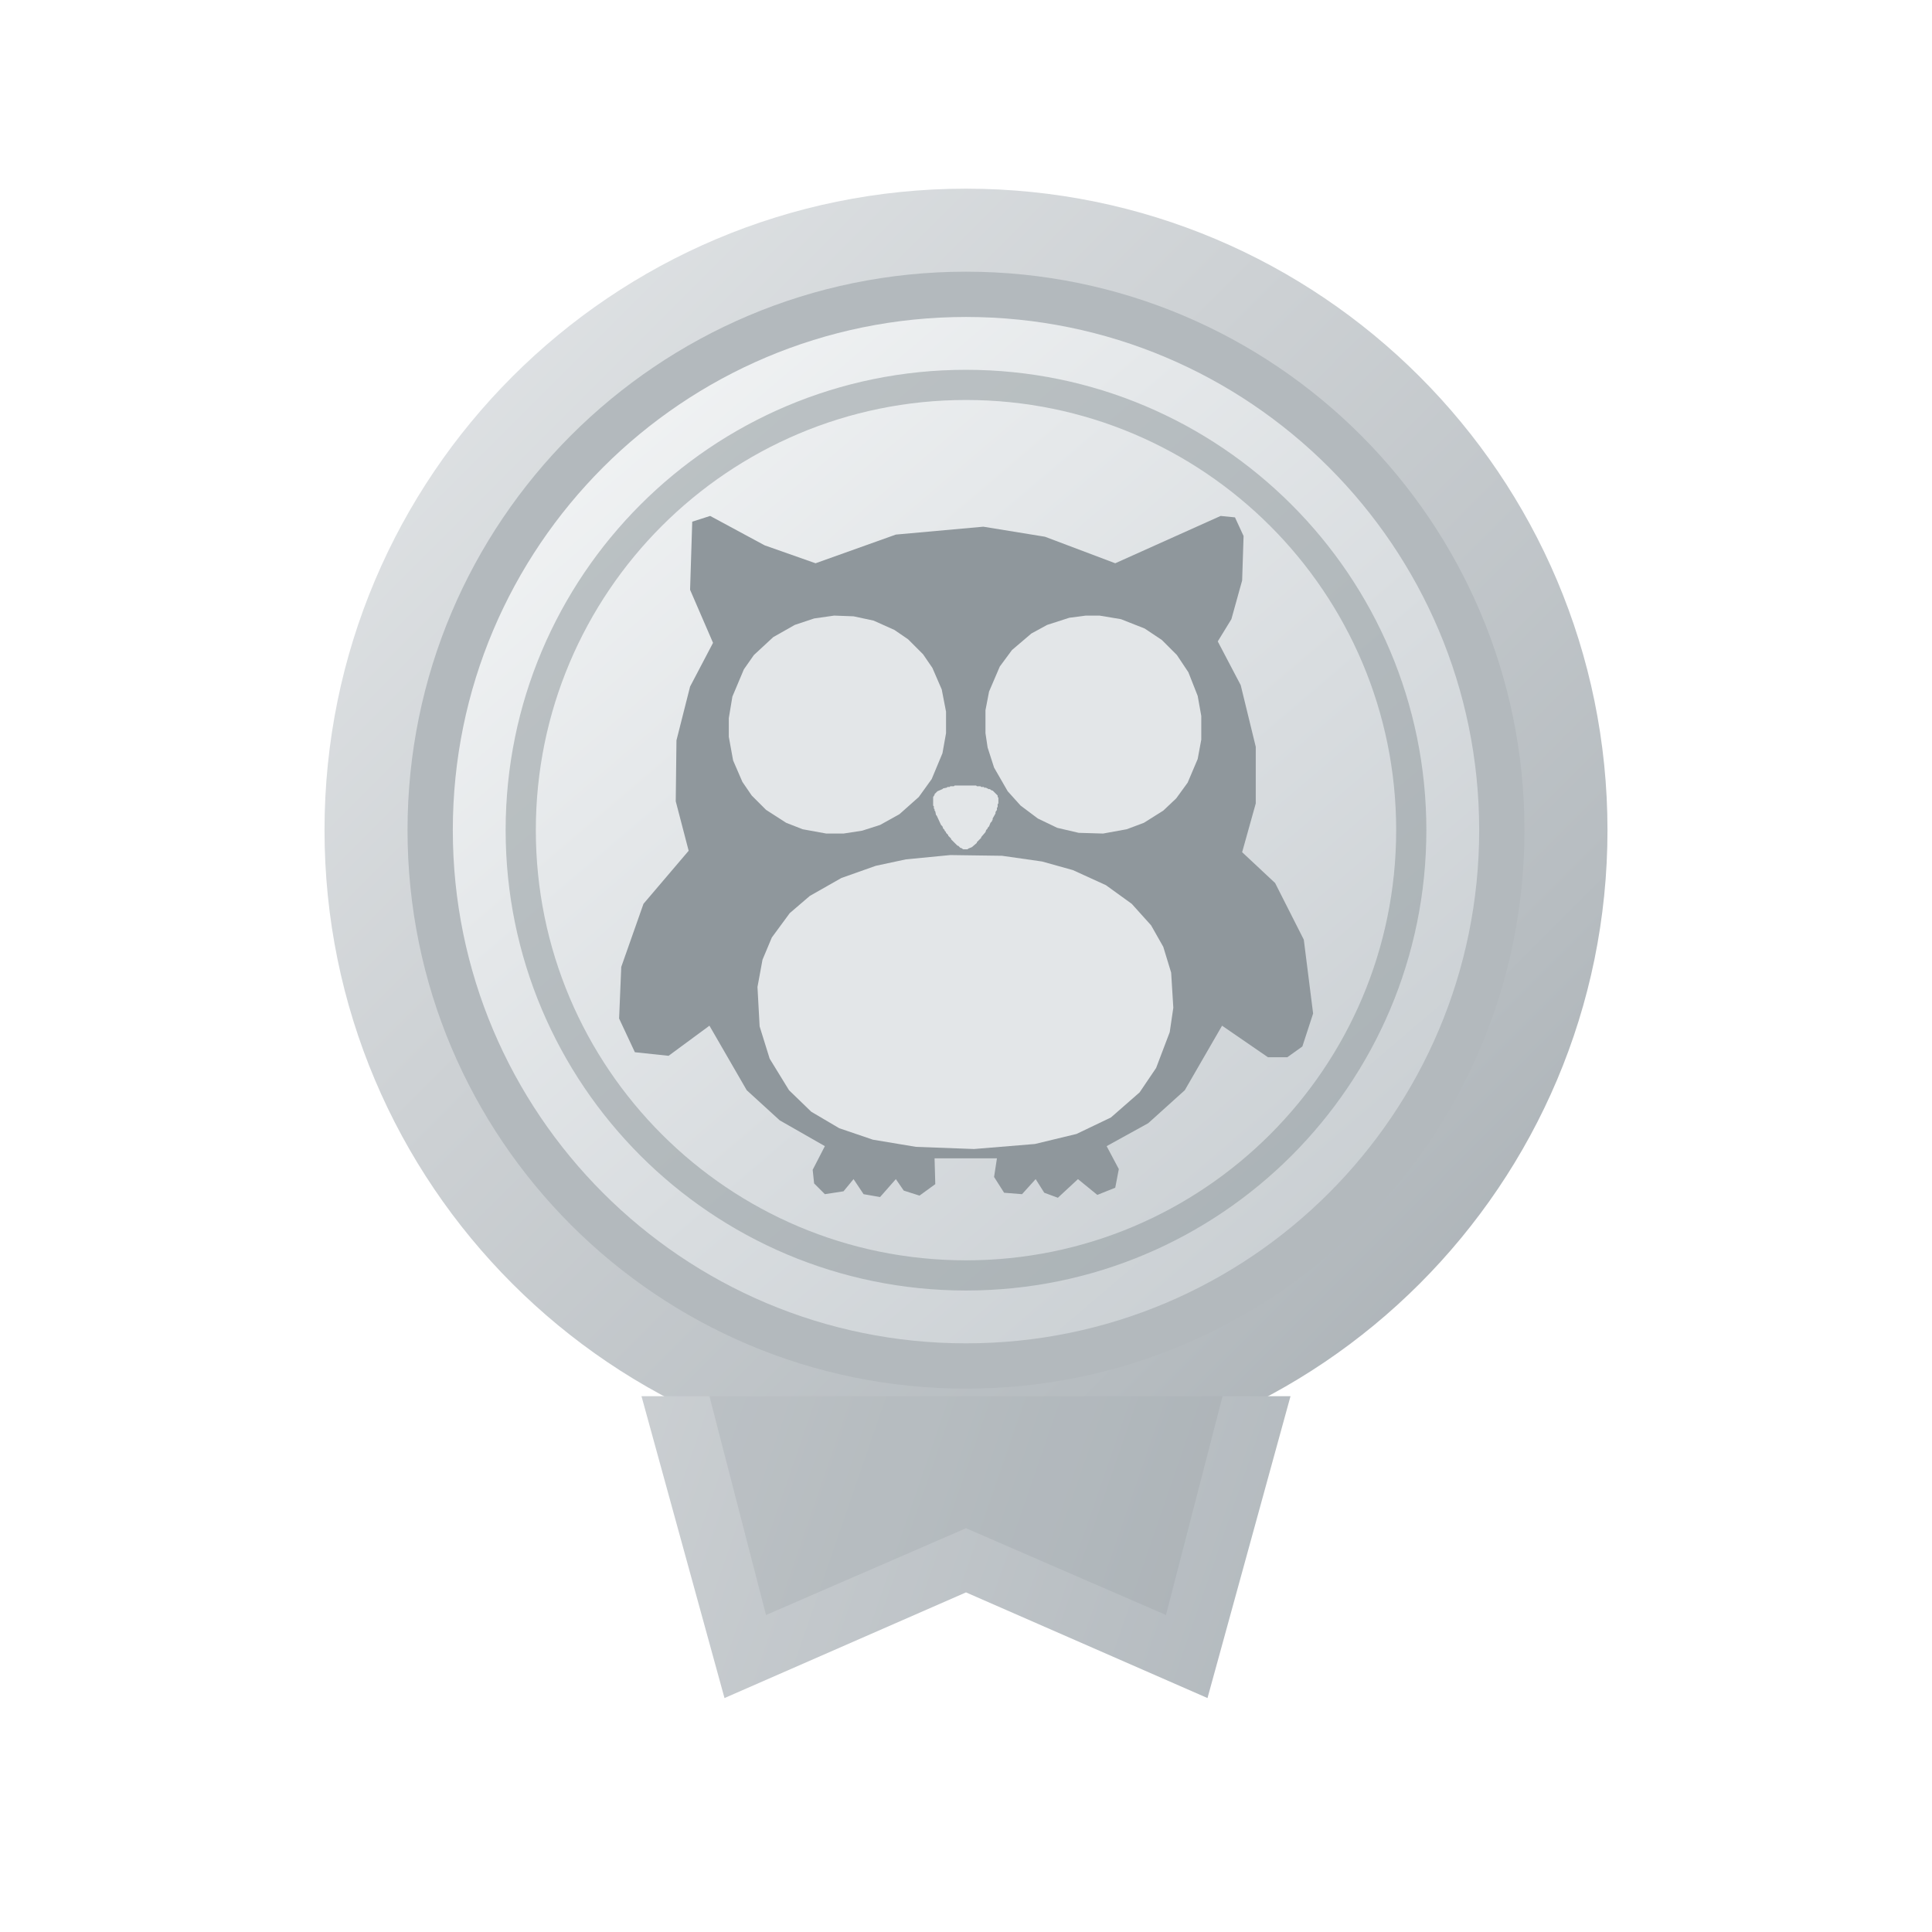
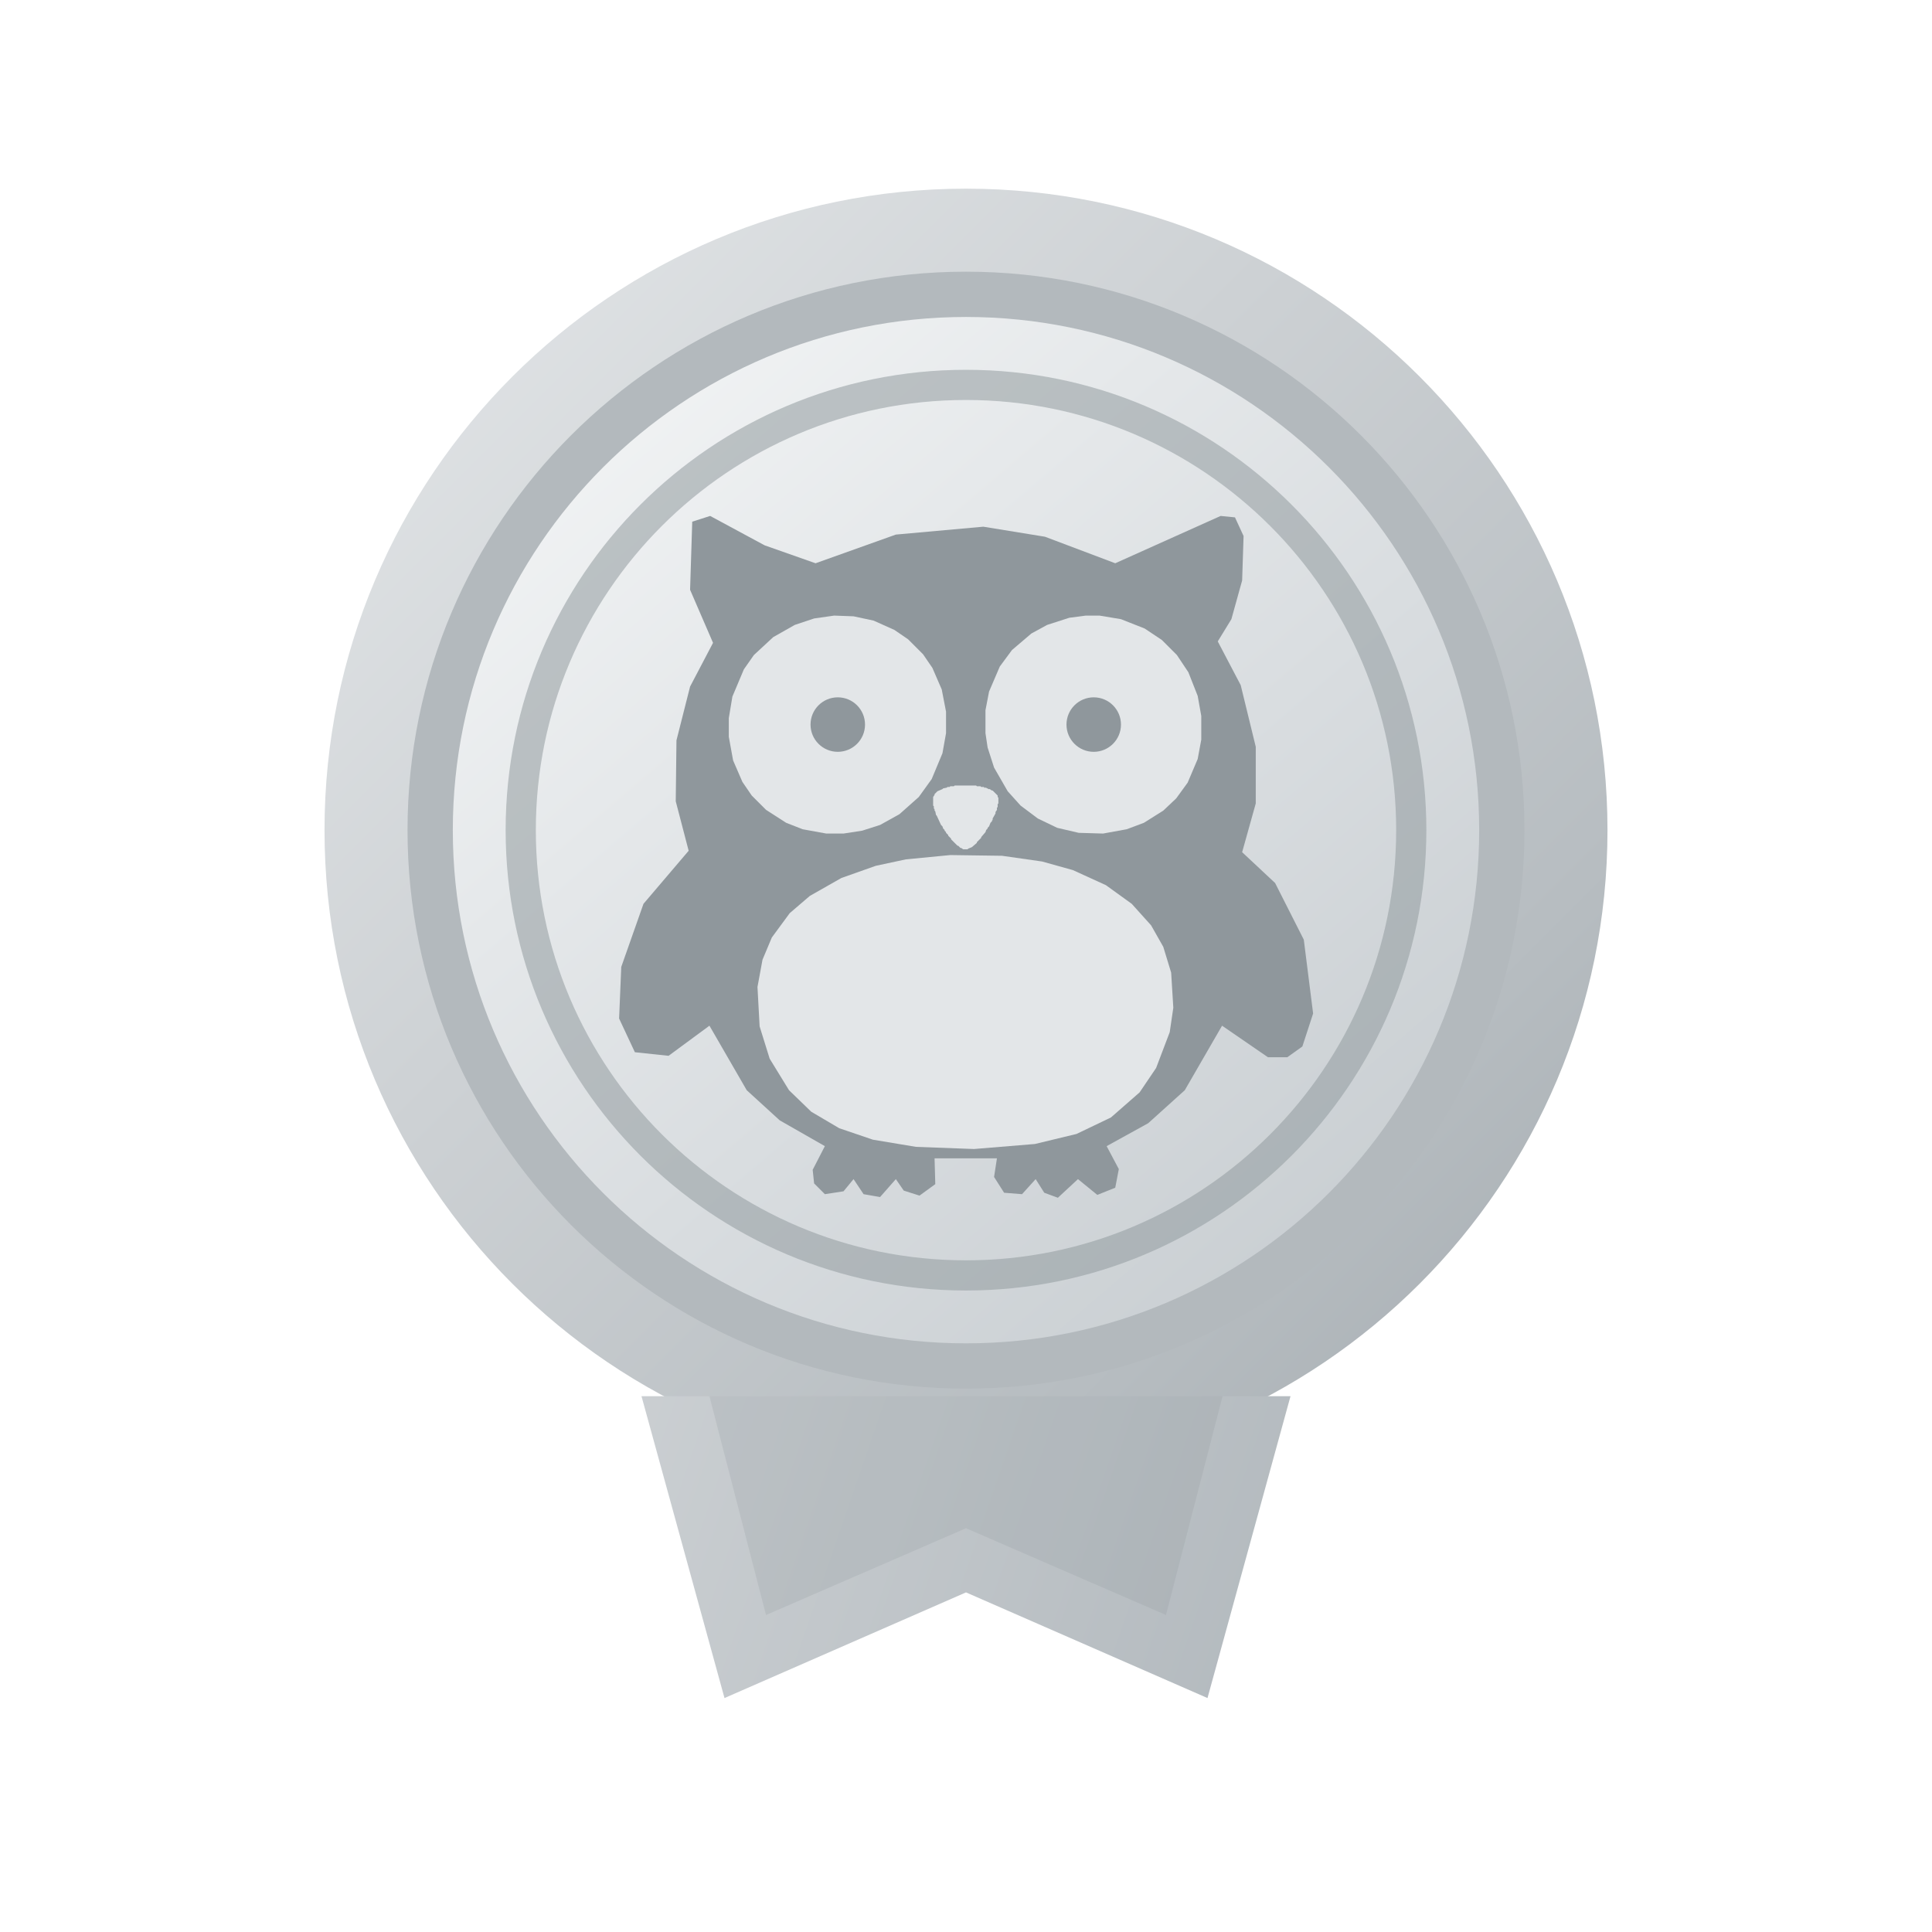
<svg xmlns="http://www.w3.org/2000/svg" width="512" height="512" viewBox="0 0 512 512" fill="none">
  <defs>
    <linearGradient id="metalOuter" x1="80" y1="80" x2="432" y2="432" gradientUnits="userSpaceOnUse">
      <stop offset="0%" stop-color="#E3E6E8" />
      <stop offset="35%" stop-color="#CDD1D4" />
      <stop offset="70%" stop-color="#B7BDC1" />
      <stop offset="100%" stop-color="#9FA6AB" />
    </linearGradient>
    <linearGradient id="metalInner" x1="140" y1="120" x2="372" y2="392" gradientUnits="userSpaceOnUse">
      <stop offset="0%" stop-color="#F1F3F4" />
      <stop offset="50%" stop-color="#D9DDE0" />
      <stop offset="100%" stop-color="#C2C8CC" />
    </linearGradient>
    <linearGradient id="ribbonRed" x1="140" y1="390" x2="372" y2="470" gradientUnits="userSpaceOnUse">
      <stop offset="0%" stop-color="#CDD1D4" />
      <stop offset="100%" stop-color="#AEB5BA" />
    </linearGradient>
  </defs>
  <g id="badge-root">
    <circle id="badge-outer-ring" cx="256" cy="220" r="170" fill="url(#metalOuter)" />
    <circle id="badge-mid-ring" cx="256" cy="220" r="148" fill="#B3B9BD" />
    <circle id="badge-inner-ring" cx="256" cy="220" r="136" fill="url(#metalInner)" />
    <circle id="badge-content-border" cx="256" cy="220" r="118" fill="none" stroke="#929A9F" stroke-opacity="0.55" stroke-width="8" />
    <g id="badge-ribbon">
      <path d="M170 370H342L320 450L256 422L192 450L170 370Z" fill="url(#ribbonRed)" />
      <path d="M188 370H324L309 428L256 405L203 428L188 370Z" fill="#8F979C" opacity="0.22" />
    </g>
    <g id="badge-content">
      <g transform="translate(136.9 105.0) scale(0.19)">
        <path fill="#8F979C" d="M 245 175 L 242 270 L 274 344 L 242 405 L 223 480 L 222 565 L 240 634 L 177 708 L 146 796 L 143 868 L 165 915 L 212 920 L 269 878 L 321 968 L 367 1010 L 430 1046 L 413 1079 L 415 1098 L 430 1113 L 456 1109 L 470 1092 L 484 1113 L 507 1117 L 529 1092 L 540 1108 L 562 1115 L 584 1099 L 583 1063 L 670 1063 L 666 1089 L 680 1111 L 705 1113 L 724 1092 L 736 1111 L 755 1118 L 783 1092 L 810 1114 L 835 1104 L 840 1078 L 823 1046 L 881 1014 L 932 968 L 984 878 L 1048 922 L 1075 922 L 1096 907 L 1111 861 L 1098 758 L 1058 679 L 1012 636 L 1031 568 L 1031 489 L 1010 403 L 978 342 L 997 311 L 1012 257 L 1014 195 L 1002 169 L 982 167 L 835 233 L 737 196 L 651 182 L 529 193 L 417 233 L 346 208 L 270 167 Z" />
        <path fill="#E3E6E8" d="M 356 755 L 343 786 L 336 824 L 339 879 L 353 924 L 380 968 L 411 998 L 450 1021 L 497 1037 L 557 1047 L 638 1050 L 723 1043 L 781 1029 L 829 1006 L 869 971 L 892 937 L 911 887 L 916 853 L 913 804 L 902 768 L 885 738 L 858 708 L 822 682 L 776 661 L 733 649 L 677 641 L 605 640 L 543 646 L 501 655 L 453 672 L 409 697 L 381 721 Z" />
        <path fill="#E3E6E8" d="M 443 306 L 415 310 L 388 319 L 358 336 L 331 361 L 317 381 L 301 419 L 296 449 L 296 475 L 302 508 L 315 538 L 328 557 L 348 577 L 376 595 L 399 604 L 432 610 L 456 610 L 482 606 L 507 598 L 534 583 L 561 559 L 579 534 L 594 498 L 599 470 L 599 440 L 593 409 L 580 379 L 567 360 L 546 339 L 527 326 L 498 313 L 470 307 Z" />
        <path fill="#E3E6E8" d="M 794 306 L 771 309 L 740 319 L 718 331 L 691 354 L 674 377 L 659 412 L 654 438 L 654 470 L 657 490 L 666 518 L 685 551 L 703 571 L 727 589 L 754 602 L 784 609 L 818 610 L 851 604 L 875 595 L 902 578 L 920 561 L 936 539 L 950 506 L 955 479 L 955 446 L 950 418 L 937 385 L 921 361 L 900 340 L 876 324 L 843 311 L 813 306 Z" />
        <path fill="#E3E6E8" d="M 595 547 L 594 548 L 587 551 L 583 555 L 583 556 L 581 559 L 581 571 L 582 572 L 582 575 L 583 576 L 583 578 L 584 579 L 585 584 L 586 585 L 592 598 L 594 600 L 595 603 L 597 605 L 597 606 L 599 608 L 599 609 L 602 612 L 602 613 L 606 617 L 606 618 L 615 627 L 616 627 L 619 630 L 620 630 L 623 632 L 629 632 L 630 631 L 635 629 L 642 623 L 642 622 L 648 616 L 648 615 L 654 608 L 655 605 L 657 603 L 657 602 L 659 600 L 661 595 L 663 593 L 663 592 L 664 591 L 664 589 L 668 582 L 668 580 L 670 577 L 670 574 L 671 573 L 671 569 L 672 568 L 672 560 L 671 559 L 671 557 L 664 550 L 663 550 L 660 548 L 658 548 L 657 547 L 656 547 L 655 546 L 652 546 L 652 545 L 648 545 L 647 544 L 642 544 L 641 543 L 611 543 L 610 544 L 605 544 L 604 545 L 601 545 L 600 546 Z" />
-         <path fill="#E3E6E8" d="M 464 423 L 463 423 L 462 424 L 460 424 L 459 425 L 458 425 L 454 429 L 454 430 L 452 432 L 452 434 L 451 435 L 451 437 L 450 438 L 450 441 L 449 442 L 449 457 L 450 458 L 450 461 L 451 462 L 451 463 L 452 464 L 452 465 L 453 466 L 453 467 L 456 470 L 457 470 L 458 471 L 459 471 L 460 472 L 462 472 L 463 471 L 465 471 L 466 470 L 467 470 L 467 469 L 470 467 L 470 466 L 472 464 L 472 463 L 473 462 L 473 461 L 474 460 L 474 457 L 475 456 L 475 452 L 476 451 L 476 441 L 475 440 L 475 436 L 474 435 L 474 433 L 473 432 L 473 431 L 472 430 L 472 429 L 471 428 L 471 427 L 470 426 L 470 425 L 467 424 L 465 424 Z" />
-         <path fill="#E3E6E8" d="M 781 423 L 780 423 L 779 424 L 777 424 L 771 430 L 771 431 L 770 432 L 770 433 L 769 434 L 769 435 L 768 436 L 768 439 L 767 440 L 767 458 L 768 459 L 768 461 L 769 462 L 769 464 L 770 465 L 770 466 L 774 470 L 775 470 L 776 471 L 777 471 L 778 472 L 780 472 L 781 471 L 783 471 L 785 469 L 786 469 L 786 468 L 789 465 L 789 464 L 790 463 L 790 462 L 791 461 L 791 460 L 792 459 L 792 456 L 793 455 L 793 451 L 794 450 L 794 442 L 793 441 L 793 437 L 792 436 L 792 433 L 791 432 L 791 431 L 790 430 L 790 429 L 785 424 L 782 424 Z" />
+         <circle cx="448" cy="458" r="38" fill="#8F979C" />
+         <circle cx="805" cy="458" r="38" fill="#8F979C" />
      </g>
    </g>
  </g>
</svg>
